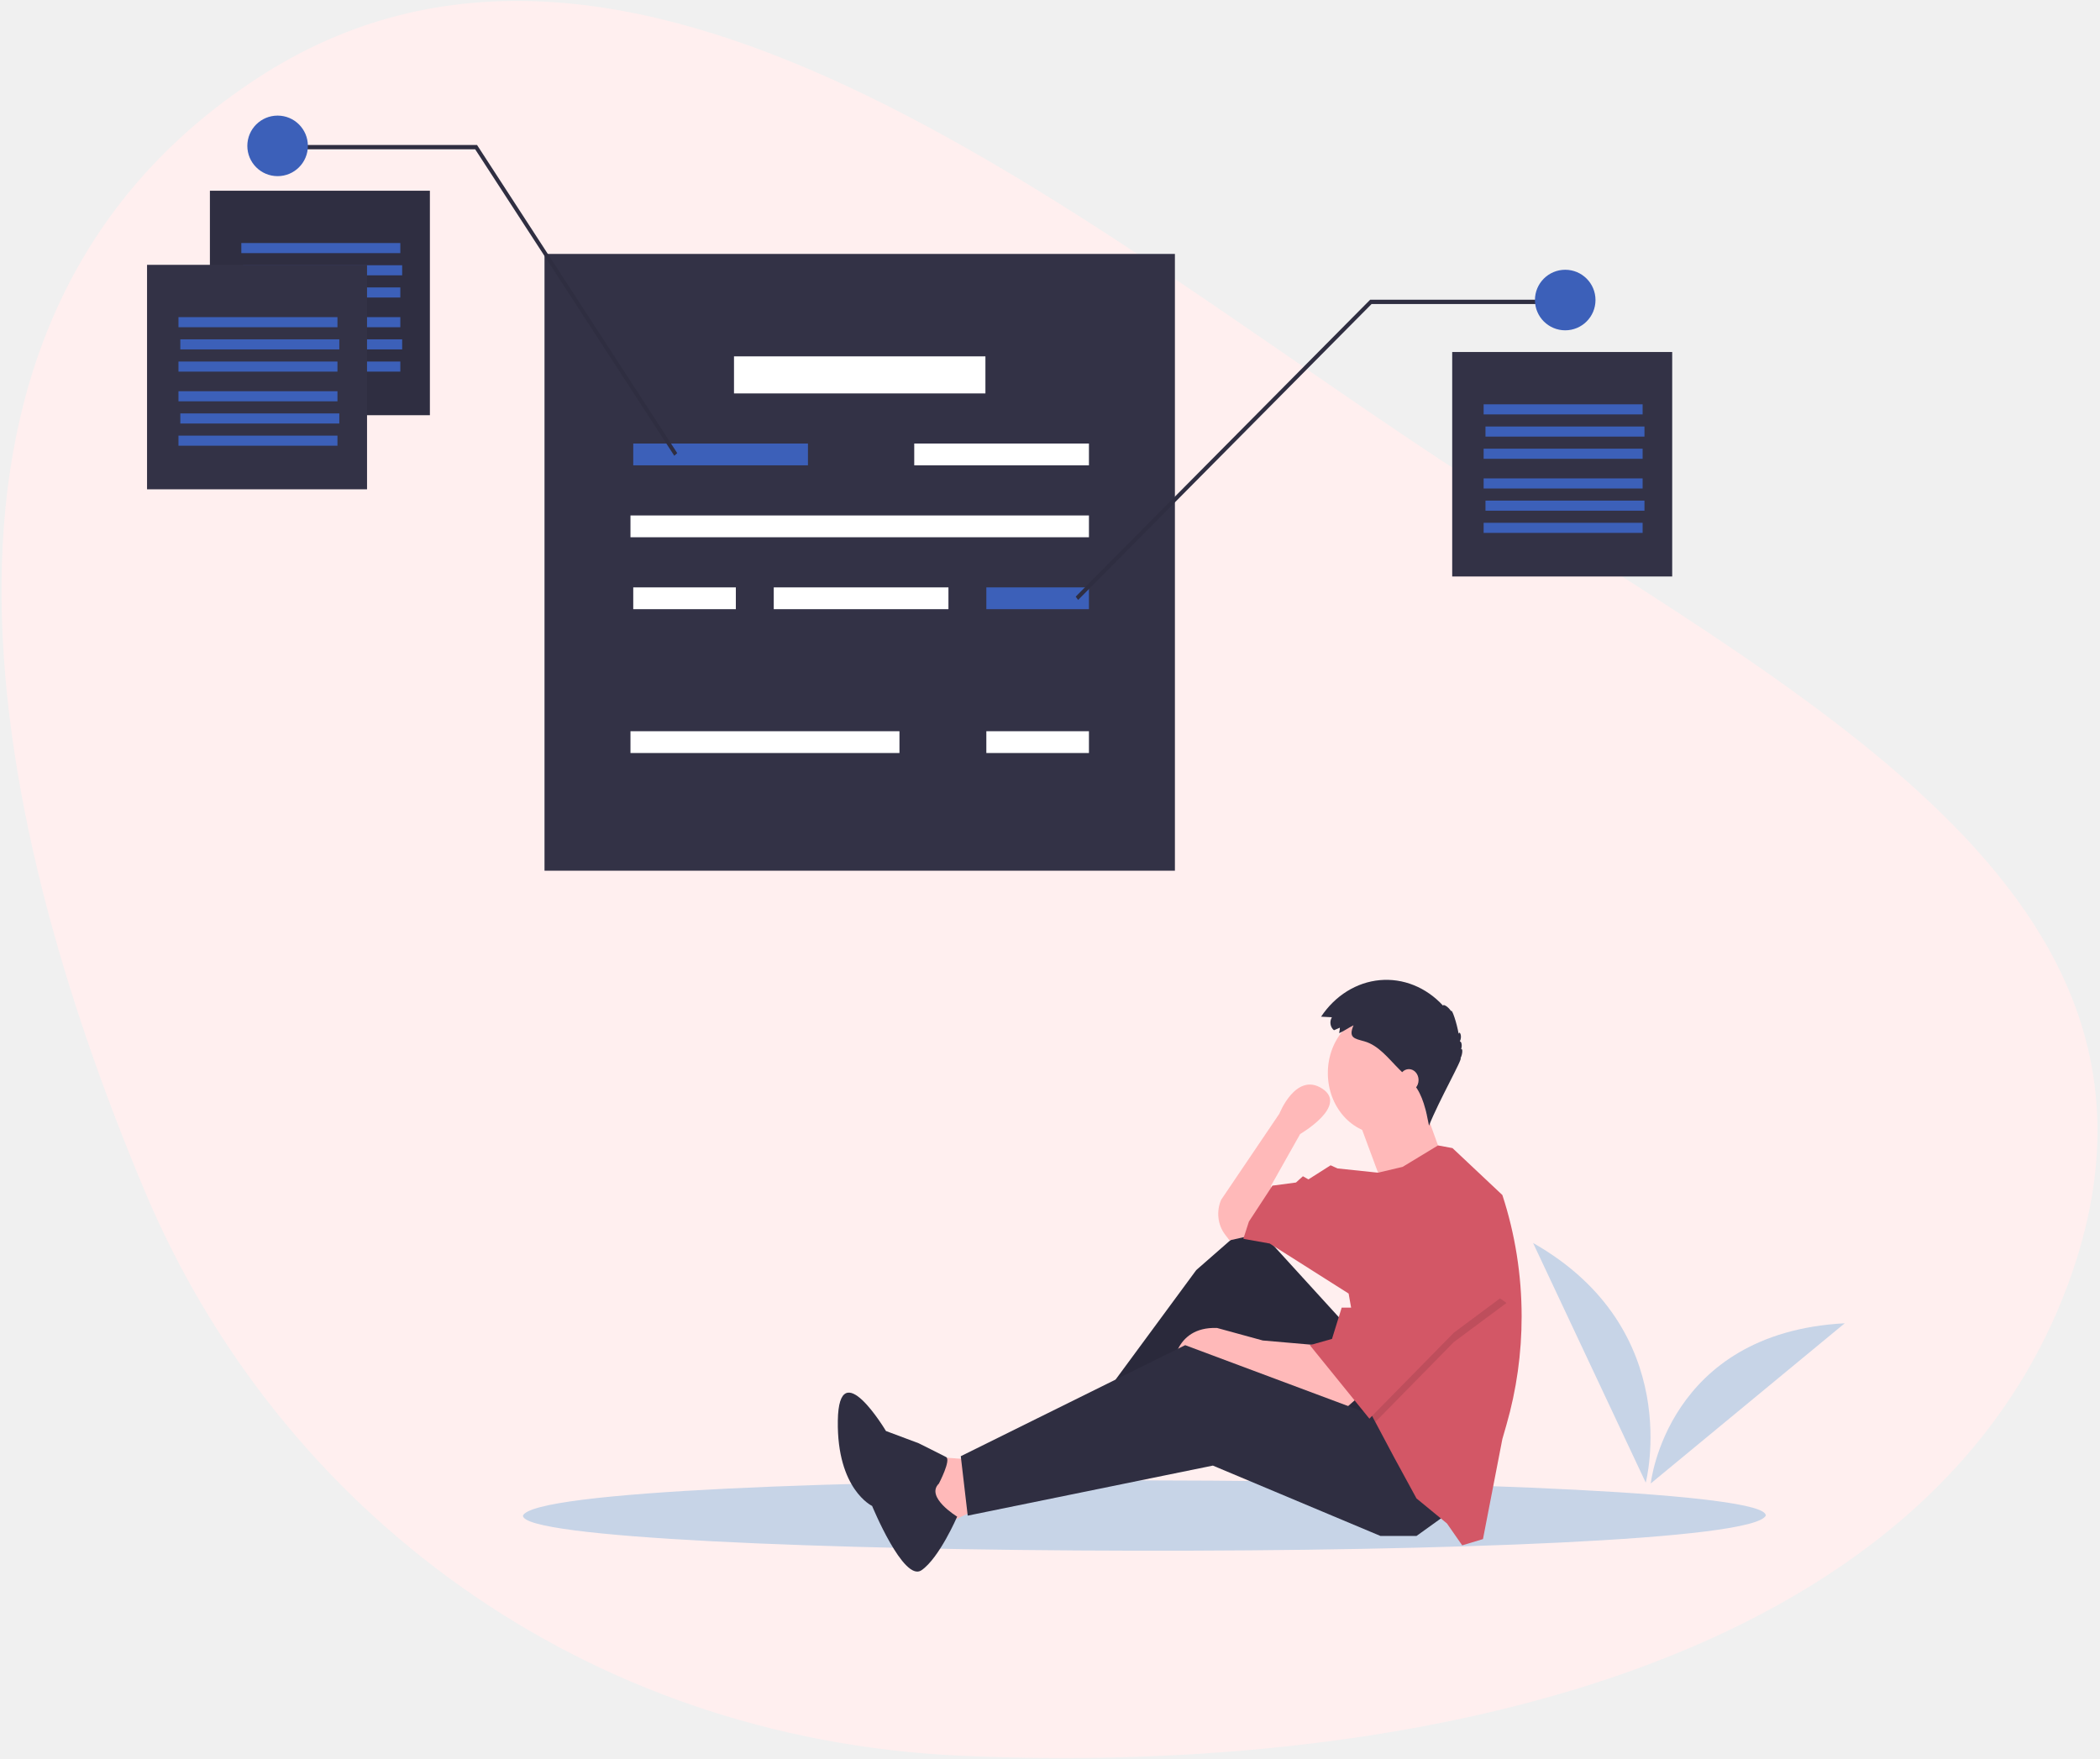
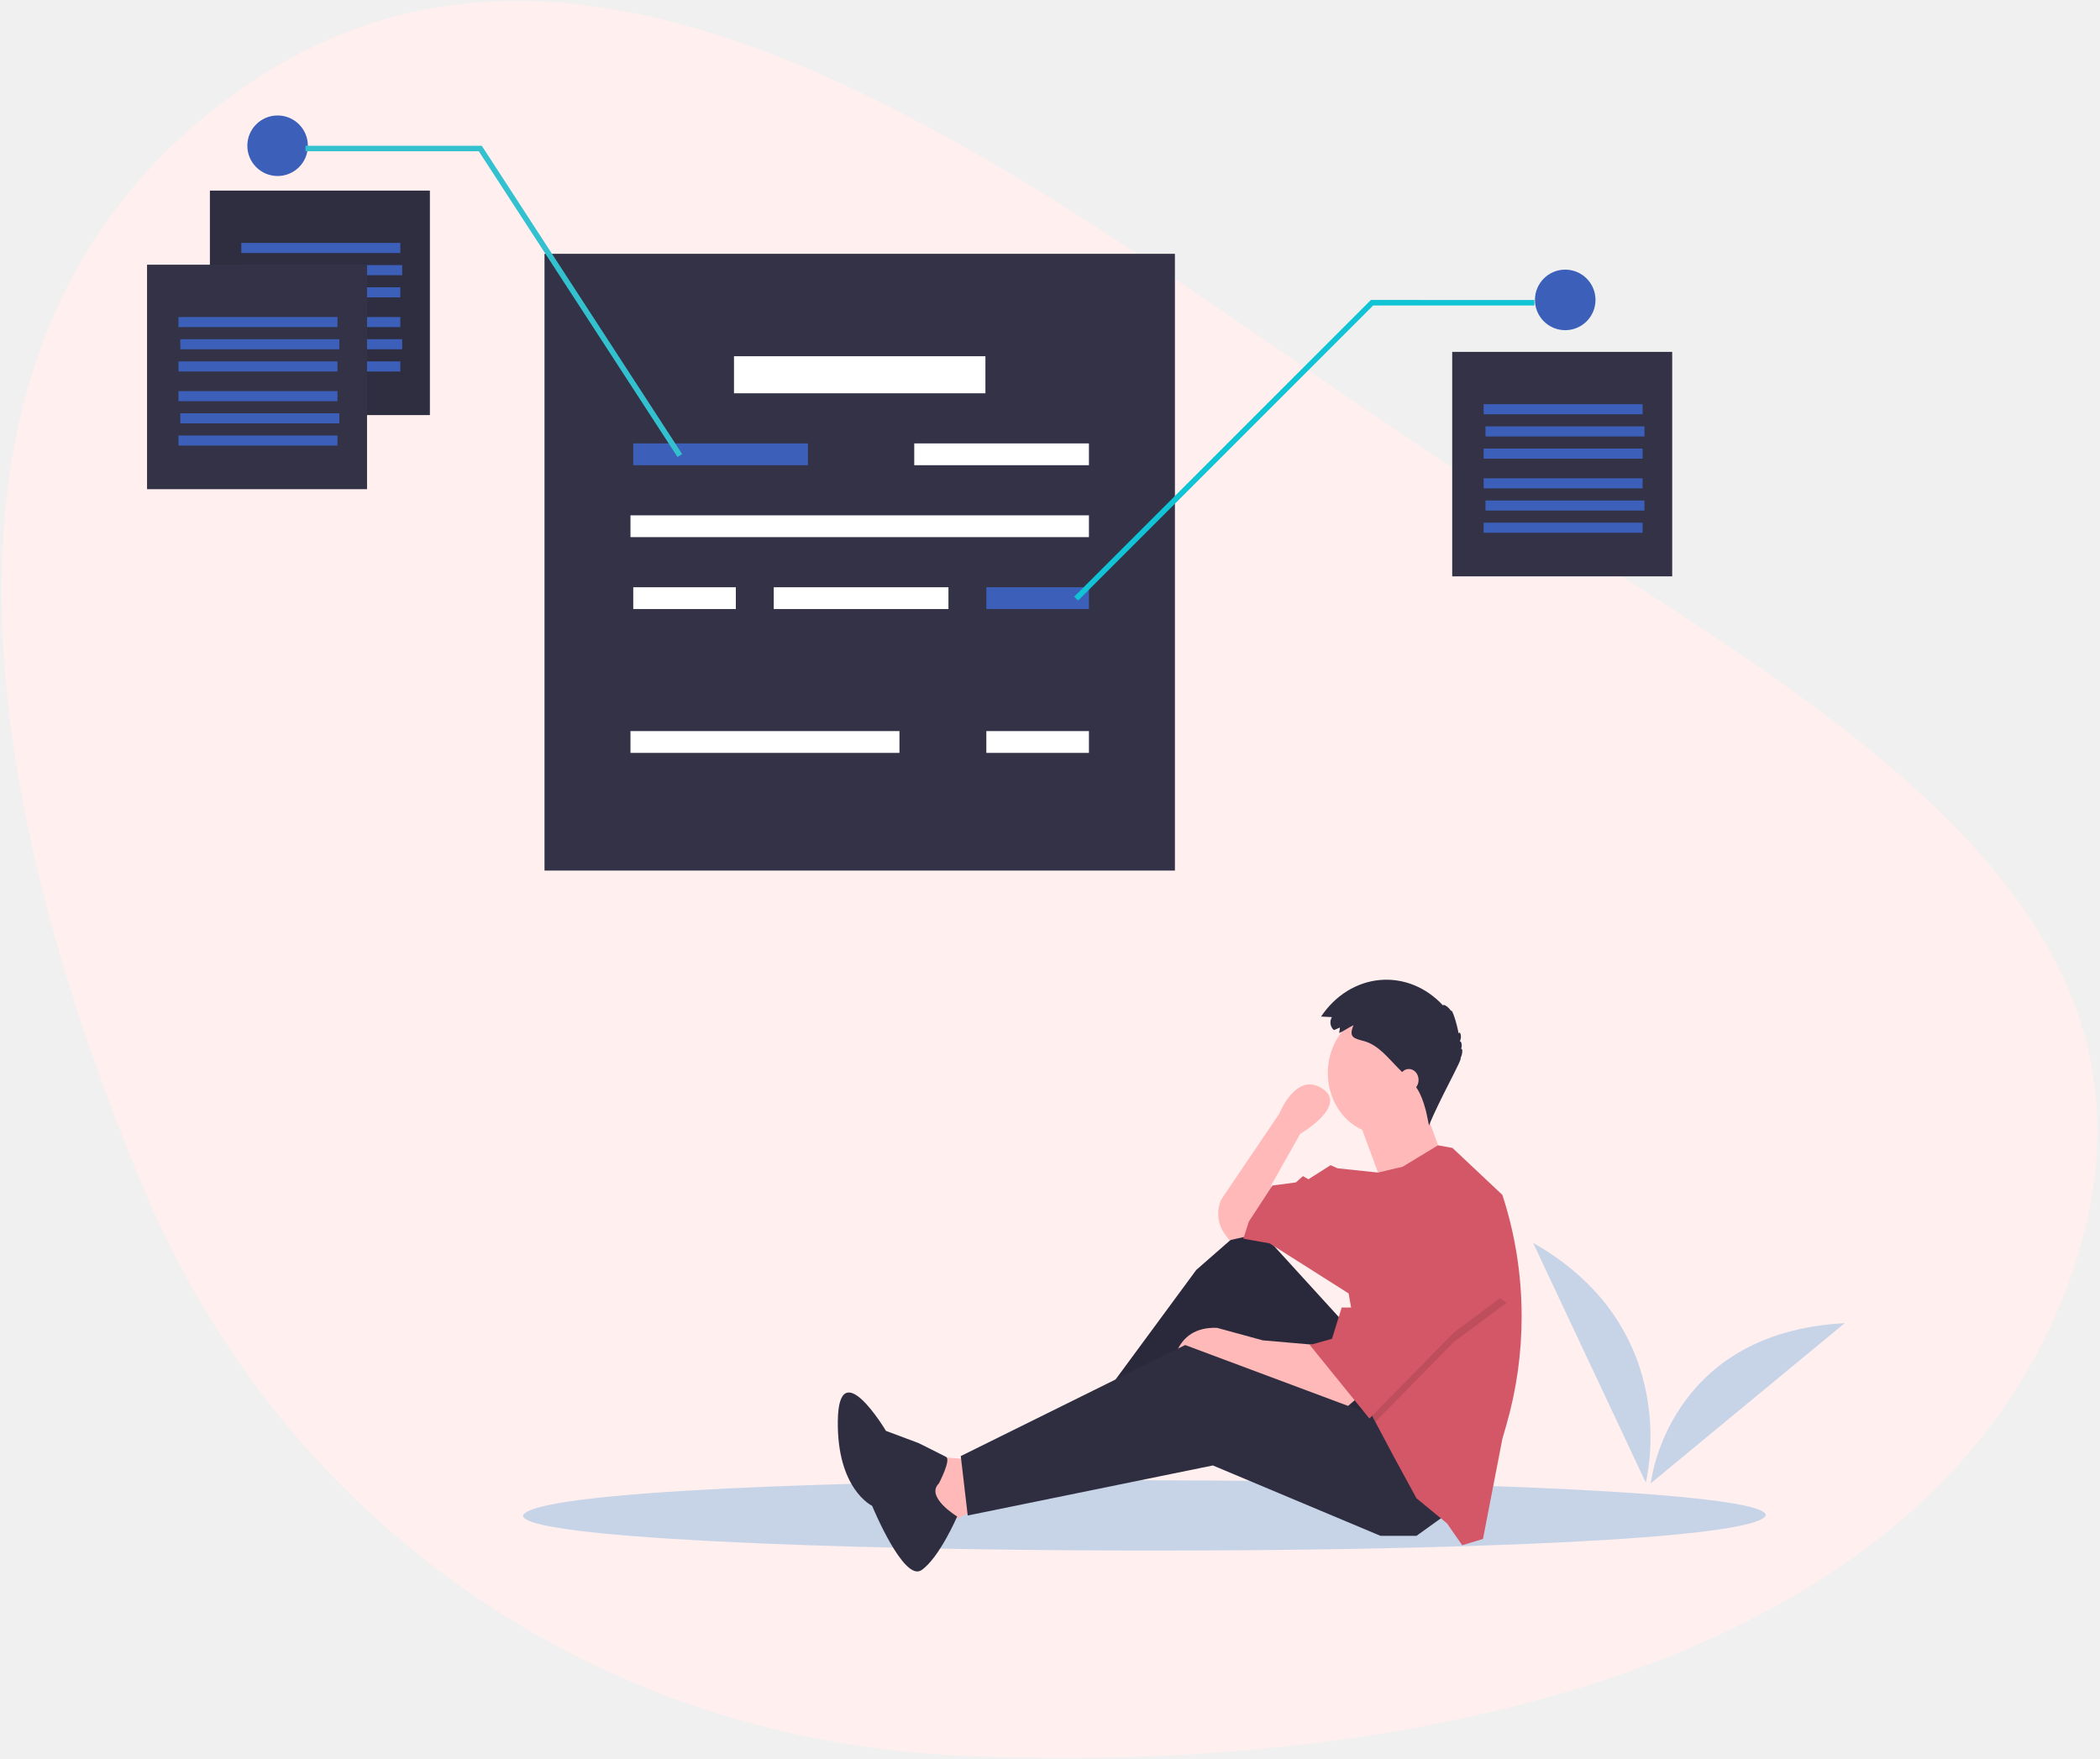
<svg xmlns="http://www.w3.org/2000/svg" width="763" height="639" viewBox="0 0 763 639" fill="none">
  <path fill-rule="evenodd" clip-rule="evenodd" d="M349.285 637.909C211.528 631.781 101.28 548.72 52.498 432.5C-6.207 292.636 -40.91 116.207 93.468 28.434C227.629 -59.197 388.852 78.236 522.5 166.5C653.628 253.1 801.557 324.007 752.443 463.636C702.663 605.156 513.877 645.23 349.285 637.909Z" fill="#FFEFEF" />
  <g clip-path="url(#clip0)">
-     <path d="M76.265 69.297H156.195V150.855H76.265V69.297Z" fill="#2F2E41" />
-     <path d="M197.839 92.26H426.883V316.348H197.839V92.26Z" fill="#333246" />
-     <path d="M266.686 129.476H358.035V142.937H266.686V129.476Z" fill="white" />
-     <path d="M332.176 161.149H395.65V169.067H332.176V161.149Z" fill="white" />
-     <path d="M281.128 213.41H344.602V221.328H281.128V213.41Z" fill="white" />
-     <path d="M230.08 161.149H293.554V169.067H230.08V161.149Z" fill="#3C60B9" />
-     <path d="M87.683 115.223H145.448V118.889H87.683V115.223Z" fill="#3C60B9" />
-     <path d="M88.355 123.288H146.119V126.954H88.355V123.288Z" fill="#3C60B9" />
-     <path d="M87.683 131.353H145.448V135.019H87.683V131.353Z" fill="#3C60B9" />
-     <path d="M87.683 88.301H145.448V91.967H87.683V88.301Z" fill="#3C60B9" />
-     <path d="M88.355 96.366H146.119V100.032H88.355V96.366Z" fill="#3C60B9" />
-     <path d="M87.683 104.431H145.448V108.097H87.683V104.431Z" fill="#3C60B9" />
-     <path d="M53.427 96.219H133.357V177.778H53.427V96.219Z" fill="#333246" />
-     <path d="M64.846 142.145H122.611V145.811H64.846V142.145Z" fill="#3C60B9" />
-     <path d="M65.518 150.21H123.282V153.876H65.518V150.21Z" fill="#3C60B9" />
-     <path d="M64.846 158.275H122.611V161.941H64.846V158.275Z" fill="#3C60B9" />
-     <path d="M64.846 115.223H122.611V118.889H64.846V115.223Z" fill="#3C60B9" />
-     <path d="M65.518 123.288H123.282V126.954H65.518V123.288Z" fill="#3C60B9" />
-     <path d="M64.846 131.353H122.611V135.019H64.846V131.353Z" fill="#3C60B9" />
-     <path d="M527.635 127.893H607.565V209.451H527.635V127.893Z" fill="#333246" />
-     <path d="M539.054 173.819H596.818V177.484H539.054V173.819Z" fill="#3C60B9" />
-     <path d="M539.726 181.883H597.49V185.549H539.726V181.883Z" fill="#3C60B9" />
-     <path d="M539.054 189.948H596.818V193.614H539.054V189.948Z" fill="#3C60B9" />
-     <path d="M539.054 146.896H596.818V150.562H539.054V146.896Z" fill="#3C60B9" />
-     <path d="M539.726 154.961H597.49V158.627H539.726V154.961Z" fill="#3C60B9" />
-     <path d="M539.054 163.026H596.818V166.692H539.054V163.026Z" fill="#3C60B9" />
-     <path d="M229.072 187.28H395.65V195.198H229.072V187.28Z" fill="white" />
-     <path d="M358.371 213.41H395.65V221.328H358.371V213.41Z" fill="#3C60B9" />
-     <path d="M358.371 265.671H395.65V273.589H358.371V265.671Z" fill="white" />
-     <path d="M230.08 213.41H267.358V221.328H230.08V213.41Z" fill="white" />
-     <path d="M229.072 265.671H326.802V273.589H229.072V265.671Z" fill="white" />
-     <path d="M244.995 165.59L246.062 164.627L173.319 52.669H101.116V54.253H172.655L244.995 165.59Z" fill="#2F2E41" />
-     <path d="M391.72 217.97L498.329 110.472H569.951V108.889H497.833L390.847 216.767L391.72 217.97Z" fill="#2F2E41" />
-     <path d="M100.864 63.999C94.789 63.999 89.864 59.075 89.864 52.999C89.864 46.924 94.789 41.999 100.864 41.999C106.939 41.999 111.864 46.924 111.864 52.999C111.864 59.075 106.939 63.999 100.864 63.999Z" fill="#3C60B9" />
-     <path d="M568.698 120.011C562.623 120.011 557.698 115.086 557.698 109.011C557.698 102.936 562.623 98.011 568.698 98.011C574.773 98.011 579.698 102.936 579.698 109.011C579.698 115.086 574.773 120.011 568.698 120.011Z" fill="#3C60B9" />
+     <path d="M76.265 69.249H156.195V150.808H76.265V69.249Z" fill="#2F2E41" />
+     <path d="M197.839 92.213H426.883V316.3H197.839V92.213Z" fill="#333246" />
+     <path d="M266.686 129.428H358.035V142.89H266.686V129.428Z" fill="white" />
+     <path d="M332.176 161.102H395.65V169.02H332.176V161.102Z" fill="white" />
+     <path d="M281.128 213.362H344.602V221.281H281.128V213.362Z" fill="white" />
+     <path d="M230.08 161.102H293.554V169.02H230.08V161.102Z" fill="#3C60B9" />
+     <path d="M87.683 115.176H145.448V118.841H87.683V115.176Z" fill="#3C60B9" />
+     <path d="M88.355 123.24H146.119V126.906H88.355V123.24Z" fill="#3C60B9" />
+     <path d="M87.683 131.305H145.448V134.971H87.683V131.305Z" fill="#3C60B9" />
+     <path d="M87.683 88.253H145.448V91.919H87.683V88.253Z" fill="#3C60B9" />
+     <path d="M88.355 96.318H146.119V99.984H88.355V96.318Z" fill="#3C60B9" />
+     <path d="M87.683 104.383H145.448V108.049H87.683V104.383Z" fill="#3C60B9" />
+     <path d="M53.427 96.172H133.357V177.73H53.427V96.172Z" fill="#333246" />
+     <path d="M64.846 142.098H122.611V145.764H64.846V142.098Z" fill="#3C60B9" />
+     <path d="M65.518 150.163H123.282V153.828H65.518V150.163Z" fill="#3C60B9" />
+     <path d="M64.846 158.228H122.611V161.893H64.846V158.228Z" fill="#3C60B9" />
+     <path d="M64.846 115.176H122.611V118.841H64.846V115.176Z" fill="#3C60B9" />
+     <path d="M65.518 123.24H123.282V126.906H65.518V123.24Z" fill="#3C60B9" />
+     <path d="M64.846 131.305H122.611V134.971H64.846V131.305Z" fill="#3C60B9" />
+     <path d="M527.635 127.845H607.565V209.403H527.635V127.845Z" fill="#333246" />
+     <path d="M539.054 173.771H596.818V177.437H539.054V173.771Z" fill="#3C60B9" />
+     <path d="M539.726 181.836H597.49V185.502H539.726V181.836Z" fill="#3C60B9" />
+     <path d="M539.054 189.901H596.818V193.567H539.054V189.901Z" fill="#3C60B9" />
+     <path d="M539.054 146.849H596.818V150.514H539.054V146.849Z" fill="#3C60B9" />
+     <path d="M539.726 154.914H597.49V158.579H539.726V154.914Z" fill="#3C60B9" />
+     <path d="M539.054 162.979H596.818V166.644H539.054V162.979Z" fill="#3C60B9" />
+     <path d="M229.072 187.232H395.65V195.15H229.072V187.232Z" fill="white" />
+     <path d="M358.371 213.362H395.65V221.281H358.371V213.362Z" fill="#3C60B9" />
+     <path d="M358.371 265.623H395.65V273.541H358.371V265.623Z" fill="white" />
+     <path d="M230.08 213.362H267.358V221.281H230.08V213.362Z" fill="white" />
+     <path d="M229.072 265.623H326.802V273.541H229.072V265.623Z" fill="white" />
+     <path d="M100.864 63.952C94.789 63.952 89.864 59.027 89.864 52.952C89.864 46.877 94.789 41.952 100.864 41.952C106.939 41.952 111.864 46.877 111.864 52.952C111.864 59.027 106.939 63.952 100.864 63.952Z" fill="#3C60B9" />
+     <path d="M247 165.498L174.5 53.953L111 53.955" stroke="#34C1CF" stroke-width="2" />
+     <path d="M391 217.489L498.5 109.986L557.5 109.989" stroke="#10C3D5" stroke-width="2" />
+     <path d="M568.698 119.964C562.623 119.964 557.698 115.039 557.698 108.964C557.698 102.888 562.623 97.964 568.698 97.964C574.773 97.964 579.698 102.888 579.698 108.964C579.698 115.039 574.773 119.964 568.698 119.964Z" fill="#3C60B9" />
  </g>
-   <path d="M641.576 550.639C633.122 568.411 189.328 566.919 190.001 550.637C198.454 532.866 642.248 534.358 641.576 550.639Z" fill="#C7D4E7" />
-   <path d="M597.955 538.679C597.955 538.679 612.561 483.192 557.017 451.602L597.955 538.679Z" fill="#C7D4E7" />
-   <path d="M599.776 538.975C599.776 538.975 605.565 484.213 670.254 480.78L599.776 538.975Z" fill="#C7D4E7" />
-   <path d="M351.602 530.211L336.504 529.075L341.537 554.644L358.647 546.689L351.602 530.211Z" fill="#FFB9B9" />
-   <path d="M489.998 482.48L454.77 443.842L434.64 461.456L394.882 515.437L399.411 523.392L447.725 486.458L480.436 534.757L511.638 517.142L489.998 482.48Z" fill="#2F2E41" />
-   <path opacity="0.1" d="M489.998 482.48L454.77 443.842L434.64 461.456L394.882 515.437L399.411 523.392L447.725 486.458L480.436 534.757L511.638 517.142L489.998 482.48Z" fill="black" />
-   <path d="M493.017 508.05L488.488 512.028L451.75 497.822L443.195 493.845L426.084 497.822C426.084 497.822 426.084 481.912 442.188 482.48L458.796 487.026L478.423 488.731L493.017 508.05Z" fill="#FFB9B9" />
-   <path d="M525.729 550.099L514.658 558.054H501.573L440.678 532.484L351.602 550.667L349.085 529.075L430.613 488.731L502.076 515.437L525.729 550.099Z" fill="#2F2E41" />
-   <path d="M454.267 448.955L446.718 450.66L445.073 448.493C443.771 446.777 442.946 444.666 442.701 442.424C442.457 440.181 442.804 437.907 443.699 435.886L464.836 404.634C464.836 404.634 470.875 389.292 480.437 395.542C489.999 401.793 472.385 412.021 472.385 412.021L461.816 430.772L462.823 440.432L454.267 448.955Z" fill="#FFB9B9" />
-   <path d="M502.076 412.021C512.916 412.021 521.704 402.1 521.704 389.861C521.704 377.622 512.916 367.7 502.076 367.7C491.237 367.7 482.449 377.622 482.449 389.861C482.449 402.1 491.237 412.021 502.076 412.021Z" fill="#FFB9B9" />
-   <path d="M493.269 406.055L502.327 430.488L523.968 420.26C523.968 420.26 516.922 400.941 516.922 400.372C516.922 399.804 493.269 406.055 493.269 406.055Z" fill="#FFB9B9" />
-   <path d="M552.86 478.338C552.86 491.712 550.993 505.003 547.329 517.722L545.86 522.824L538.814 559.19L531.265 561.463L525.729 553.508L514.658 544.417L506.605 529.643L499.701 516.653L497.547 512.596L489.998 469.979L461.312 451.796L451.75 450.092L453.763 443.841L462.319 430.772L470.874 429.636L473.39 427.363L475.403 428.499L483.455 423.385L485.972 424.522L500.687 426.067L509.625 423.953L522.478 416.163L527.742 417.135L545.86 434.181C550.491 448.316 552.861 463.267 552.86 478.338Z" fill="#D35766" />
-   <path d="M341.139 539.01C341.139 539.01 345.646 530.384 343.742 529.377C341.838 528.37 333.753 524.355 333.753 524.355L321.895 519.918C321.895 519.918 304.786 491.208 304.411 516.175C304.035 541.142 316.868 547.143 316.868 547.143C316.868 547.143 328.314 574.955 334.797 570.52C341.281 566.085 347.769 551.031 347.769 551.031C347.769 551.031 336.077 543.934 341.139 539.01Z" fill="#2F2E41" />
-   <path opacity="0.1" d="M547.37 473.389L528.246 487.594L499.701 516.654L497.547 512.596L491.508 478.503H493.018L508.619 446.114L547.37 473.389Z" fill="black" />
-   <path d="M508.618 442.705L493.017 475.093H487.481L483.959 486.458L475.906 488.731L497.546 515.437L528.245 484.185L547.369 469.98L508.618 442.705Z" fill="#D35766" />
-   <path d="M486.811 373.383L484.684 374.307C484.357 374.057 484.077 373.735 483.862 373.362C483.646 372.988 483.498 372.57 483.428 372.131C483.357 371.692 483.365 371.242 483.45 370.806C483.535 370.371 483.697 369.959 483.925 369.595L479.995 369.387C482.518 365.594 485.725 362.448 489.405 360.159C493.085 357.87 497.153 356.489 501.341 356.108C505.529 355.727 509.741 356.354 513.698 357.948C517.655 359.542 521.267 362.067 524.296 365.356C524.475 364.66 526.425 366.014 527.221 367.386C527.489 366.254 529.318 371.727 529.964 375.595C530.264 374.307 531.415 376.387 530.407 378.382C531.046 378.277 531.334 380.123 530.84 381.152C531.539 380.781 531.421 382.985 530.663 384.458C531.661 384.357 522.794 399.895 519.204 408.975C518.162 403.567 516.99 397.873 513.628 393.844C513.057 393.16 512.432 392.536 511.807 391.914L508.429 388.546C504.5 384.631 500.927 379.799 495.693 378.336C492.097 377.33 489.823 377.103 491.783 372.527C490.012 373.362 488.358 374.602 486.572 375.377C486.596 374.738 486.845 374.023 486.811 373.383Z" fill="#2F2E41" />
-   <path d="M511.889 396.395C513.835 396.395 515.412 394.614 515.412 392.417C515.412 390.221 513.835 388.44 511.889 388.44C509.944 388.44 508.366 390.221 508.366 392.417C508.366 394.614 509.944 396.395 511.889 396.395Z" fill="#FFB9B9" />
+   <path d="M641.576 550.591C633.122 568.364 189.328 566.872 190.001 550.59C198.454 532.818 642.248 534.31 641.576 550.591Z" fill="#C7D4E7" />
+   <path d="M597.955 538.631C597.955 538.631 612.561 483.145 557.017 451.554L597.955 538.631Z" fill="#C7D4E7" />
+   <path d="M599.776 538.928C599.776 538.928 605.565 484.165 670.254 480.732L599.776 538.928Z" fill="#C7D4E7" />
+   <path d="M351.602 530.163L336.504 529.027L341.537 554.597L358.647 546.642L351.602 530.163Z" fill="#FFB9B9" />
+   <path d="M489.998 482.432L454.77 443.794L434.64 461.408L394.882 515.389L399.411 523.344L447.725 486.411L480.436 534.709L511.638 517.094L489.998 482.432Z" fill="#2F2E41" />
+   <path opacity="0.1" d="M489.998 482.432L454.77 443.794L434.64 461.408L394.882 515.389L399.411 523.344L447.725 486.411L480.436 534.709L511.638 517.094L489.998 482.432Z" fill="black" />
+   <path d="M493.017 508.003L488.488 511.98L451.75 497.775L443.195 493.797L426.084 497.775C426.084 497.775 426.084 481.864 442.188 482.433L458.796 486.978L478.423 488.683L493.017 508.003Z" fill="#FFB9B9" />
+   <path d="M525.729 550.051L514.658 558.006H501.573L440.678 532.436L351.602 550.619L349.085 529.027L430.613 488.683L502.076 515.39L525.729 550.051Z" fill="#2F2E41" />
+   <path d="M454.267 448.908L446.718 450.612L445.073 448.445C443.771 446.73 442.946 444.619 442.701 442.376C442.457 440.133 442.804 437.859 443.699 435.838L464.836 404.586C464.836 404.586 470.875 389.244 480.437 395.495C489.999 401.745 472.385 411.973 472.385 411.973L461.816 430.724L462.823 440.384L454.267 448.908Z" fill="#FFB9B9" />
+   <path d="M502.076 411.974C512.916 411.974 521.704 402.052 521.704 389.813C521.704 377.574 512.916 367.652 502.076 367.652C491.237 367.652 482.449 377.574 482.449 389.813C482.449 402.052 491.237 411.974 502.076 411.974Z" fill="#FFB9B9" />
+   <path d="M493.269 406.007L502.327 430.441L523.968 420.213C523.968 420.213 516.922 400.893 516.922 400.325C516.922 399.757 493.269 406.007 493.269 406.007Z" fill="#FFB9B9" />
+   <path d="M552.86 478.29C552.86 491.665 550.993 504.956 547.329 517.674L545.86 522.777L538.814 559.143L531.265 561.416L525.729 553.461L514.658 544.369L506.605 529.595L499.701 516.606L497.547 512.549L489.998 469.932L461.312 451.749L451.75 450.044L453.763 443.794L462.319 430.725L470.874 429.588L473.39 427.315L475.403 428.452L483.455 423.338L485.972 424.474L500.687 426.02L509.625 423.906L522.478 416.115L527.742 417.087L545.86 434.134C550.491 448.268 552.861 463.22 552.86 478.29Z" fill="#D35766" />
+   <path d="M341.139 538.962C341.139 538.962 345.646 530.336 343.742 529.329C341.838 528.322 333.753 524.308 333.753 524.308L321.895 519.871C321.895 519.871 304.786 491.161 304.411 516.127C304.035 541.094 316.868 547.096 316.868 547.096C316.868 547.096 328.314 574.908 334.797 570.473C341.281 566.038 347.769 550.983 347.769 550.983C347.769 550.983 336.077 543.887 341.139 538.962Z" fill="#2F2E41" />
+   <path opacity="0.1" d="M547.37 473.342L528.246 487.547L499.701 516.606L497.547 512.549L491.508 478.455H493.018L508.619 446.067L547.37 473.342Z" fill="black" />
+   <path d="M508.618 442.657L493.017 475.046H487.481L483.959 486.411L475.906 488.684L497.546 515.39L528.245 484.137L547.369 469.932L508.618 442.657Z" fill="#D35766" />
+   <path d="M486.811 373.335L484.684 374.259C484.357 374.009 484.077 373.688 483.862 373.314C483.646 372.94 483.498 372.522 483.428 372.083C483.357 371.644 483.365 371.194 483.45 370.759C483.535 370.323 483.697 369.911 483.925 369.547L479.995 369.34C482.518 365.546 485.725 362.401 489.405 360.111C493.085 357.822 497.153 356.441 501.341 356.06C505.529 355.679 509.741 356.306 513.698 357.901C517.655 359.495 521.267 362.02 524.296 365.308C524.475 364.612 526.425 365.966 527.221 367.338C527.489 366.206 529.318 371.679 529.964 375.548C530.264 374.26 531.415 376.339 530.407 378.335C531.046 378.229 531.334 380.075 530.84 381.104C531.539 380.733 531.421 382.937 530.663 384.41C531.661 384.31 522.794 399.847 519.204 408.927C518.162 403.519 516.99 397.825 513.628 393.797C513.057 393.112 512.432 392.488 511.807 391.866L508.429 388.499C504.5 384.584 500.927 379.751 495.693 378.288C492.097 377.282 489.823 377.055 491.783 372.48C490.012 373.314 488.358 374.555 486.572 375.33C486.596 374.69 486.845 373.975 486.811 373.335Z" fill="#2F2E41" />
+   <path d="M511.889 396.347C513.835 396.347 515.412 394.566 515.412 392.37C515.412 390.173 513.835 388.392 511.889 388.392C509.944 388.392 508.366 390.173 508.366 392.37C508.366 394.566 509.944 396.347 511.889 396.347Z" fill="#FFB9B9" />
  <defs>
    <clipPath id="clip0">
-       <rect width="554.791" height="277" fill="white" transform="matrix(-1 0 0 1 607.791 39.9995)" />
+       <rect width="554.791" height="277" fill="white" transform="matrix(-1 0 0 1 607.791 39.9519)" />
    </clipPath>
  </defs>
</svg>
